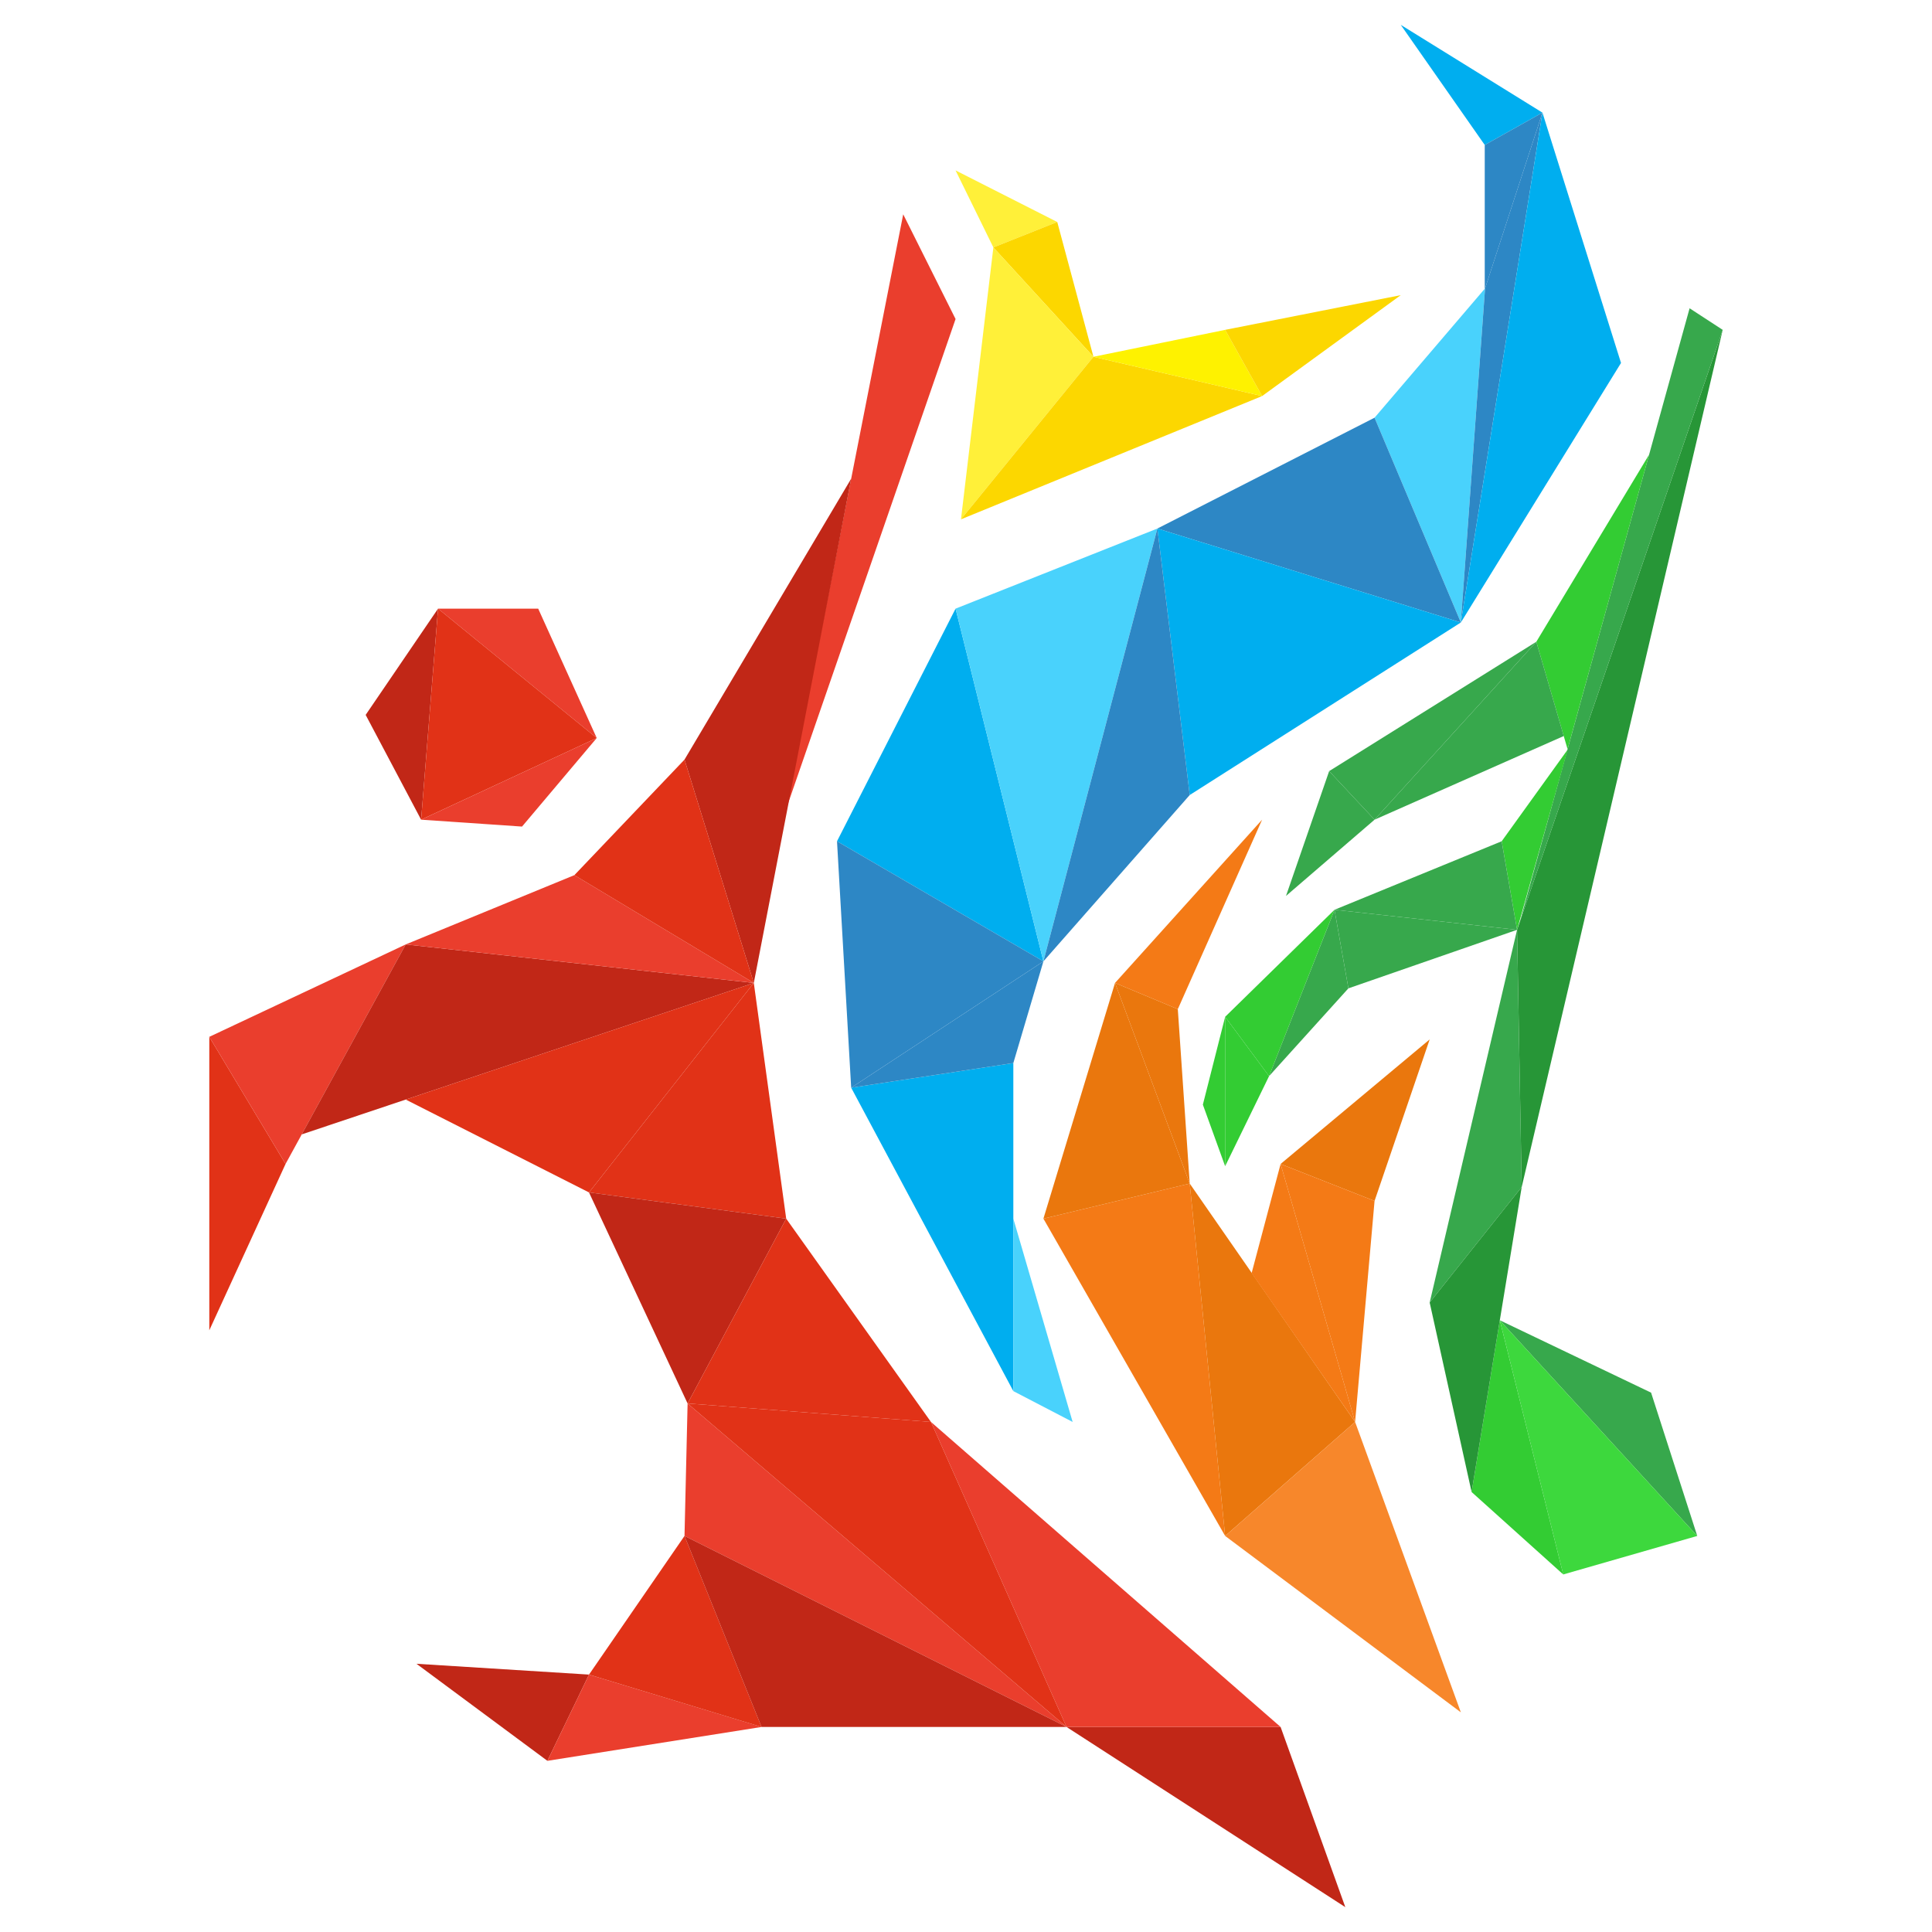
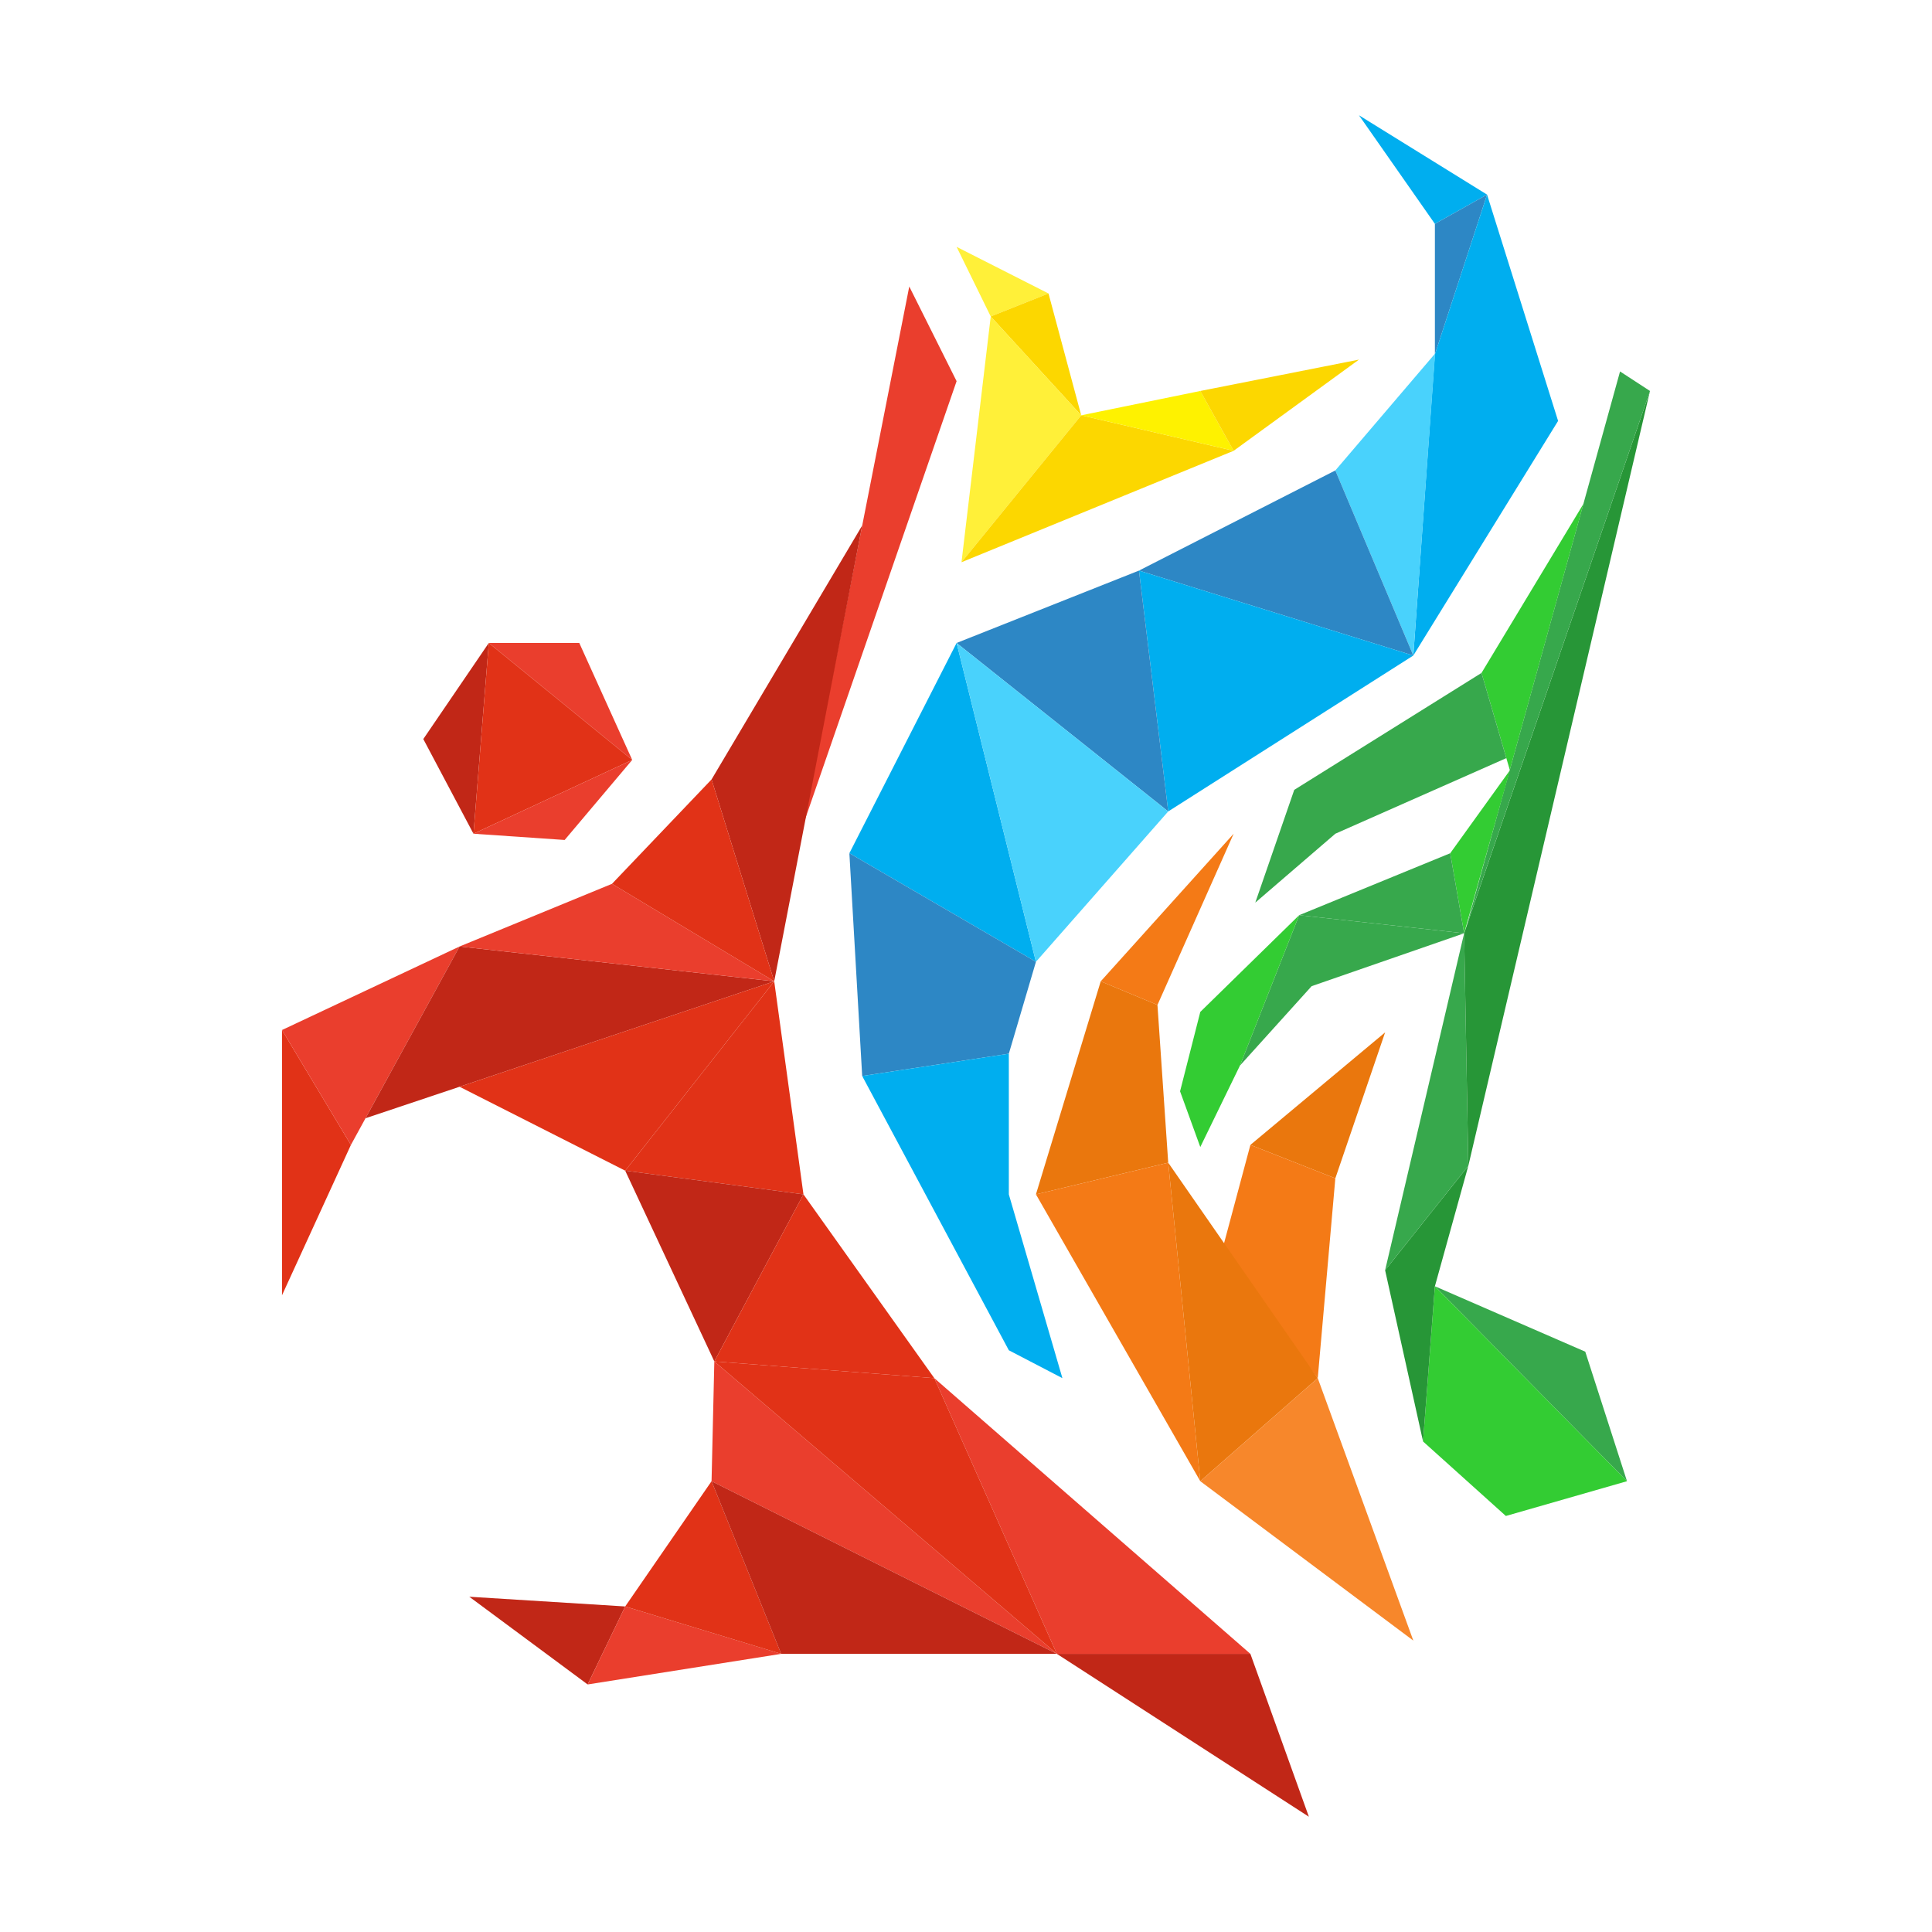
- <svg xmlns="http://www.w3.org/2000/svg" width="300" height="300" viewBox="0 0 300 300">
-   <g id="Layer_2" data-name="Layer 2">
-     <polygon points="140.25 33.28 122.08 125.6 148.38 49.54 140.25 33.28" fill="#ea3e2d" />
-     <polygon points="132.17 74.33 106.29 117.95 117.05 152.63 132.17 74.33" fill="#c12717" />
-     <polygon points="32.5 206.57 44.34 180.74 32.5 161 32.5 206.57" fill="#e13217" />
-     <polygon points="32.5 161 63 146.65 44.34 180.74 32.5 161" fill="#ea3e2d" />
-     <polygon points="63 146.65 117.05 152.63 46.85 176.15 63 146.65" fill="#c12717" />
-     <polygon points="63 146.65 89.19 135.89 117.05 152.63 63 146.65" fill="#ea3e2d" />
-     <polygon points="89.19 135.89 106.29 117.95 117.05 152.63 89.19 135.89" fill="#e13217" />
-     <polygon points="63 170.74 91.46 185.16 117.05 152.63 63 170.74" fill="#e13217" />
-     <polygon points="117.05 152.63 122.08 189.23 91.46 185.16 117.05 152.63" fill="#e13217" />
-     <polygon points="91.46 185.16 106.77 217.93 122.08 189.23 91.46 185.16" fill="#c12717" />
-     <polygon points="122.08 189.23 144.56 220.8 106.77 217.93 122.08 189.23" fill="#e13217" />
-     <polygon points="64.67 258.35 85 273.42 91.46 260.03 64.67 258.35" fill="#c12717" />
-     <polygon points="85 273.42 118.27 268.16 91.46 260.03 85 273.42" fill="#ea3e2d" />
-     <polygon points="208.9 296.14 198.85 268.16 165.61 268.16 208.9 296.14" fill="#c12717" />
-     <polygon points="144.56 220.8 198.85 268.16 165.61 268.16 144.56 220.8" fill="#ea3e2d" />
-     <polygon points="106.77 217.93 106.29 238.5 165.61 268.16 106.77 217.93" fill="#ea3e2d" />
-     <polygon points="106.77 217.93 144.56 220.8 165.61 268.16 106.77 217.93" fill="#e13217" />
-     <polygon points="106.29 238.5 91.46 260.03 118.25 268.16 106.29 238.5" fill="#e13217" />
-     <polygon points="118.25 268.16 106.29 238.5 165.61 268.16 118.25 268.16" fill="#c12717" />
-     <polygon points="68.02 94.51 56.78 111.01 65.39 127.28 68.02 94.51" fill="#c12717" />
-     <polygon points="68.02 94.51 83.57 94.51 92.66 114.6 68.02 94.51" fill="#ea3e2d" />
-     <polygon points="65.39 127.28 92.66 114.6 68.02 94.51 65.39 127.28" fill="#e13217" />
-     <polygon points="65.39 127.28 81.06 128.35 92.66 114.6 65.39 127.28" fill="#ea3e2d" />
-     <polygon points="148.38 26.46 154.25 38.42 164.17 34.47 148.38 26.46" fill="#fff039" />
-     <polygon points="164.17 34.47 169.79 55.4 154.25 38.42 164.17 34.47" fill="#fcd700" />
-     <polygon points="154.25 38.42 149.22 80.64 169.79 55.4 154.25 38.42" fill="#fff039" />
-     <polygon points="149.22 80.64 195.98 61.5 169.79 55.4 149.22 80.64" fill="#fcd700" />
-     <polygon points="169.79 55.4 190.24 51.22 195.98 61.5 169.79 55.4" fill="#fef200" />
-     <polygon points="190.24 51.22 217.51 45.83 195.98 61.5 190.24 51.22" fill="#fcd700" />
-     <polygon points="217.51 3.86 230.55 22.51 239.51 17.49 217.51 3.86" fill="#00aeef" />
-     <polygon points="230.55 22.51 230.55 44.94 239.51 17.49 230.55 22.51" fill="#2d87c5" />
-     <polygon points="230.6 44.78 213.44 64.86 226.84 96.66 230.6 44.78" fill="#49d2fc" />
-     <polygon points="213.44 64.86 179.72 82.07 226.84 96.66 213.44 64.86" fill="#2d87c5" />
-     <polygon points="179.72 82.07 184.74 123.45 226.84 96.66 179.72 82.07" fill="#00aeef" />
-     <polyline points="162.02 149.28 148.38 94.51 129.97 130.63 162.02 149.28" fill="#00aeef" />
-     <polygon points="195.98 127.28 182.89 156.7 173.14 152.63 195.98 127.28" fill="#f47a16" />
-     <polygon points="184.74 183.78 182.89 156.7 173.14 152.63 184.74 183.78" fill="#ea770d" />
-     <polygon points="222 161.4 198.85 180.74 213.44 186.48 222 161.4" fill="#ea770d" />
-     <polygon points="198.85 180.74 213.44 186.48 210.42 220.8 198.85 180.74" fill="#f47a16" />
-     <polygon points="162.02 189.23 190.24 238.5 184.74 183.78 162.02 189.23" fill="#f47a16" />
-     <polygon points="184.74 183.78 210.42 220.8 190.24 238.5 184.74 183.78" fill="#ea770d" />
-     <polygon points="210.42 220.8 226.84 265.89 190.24 238.5 210.42 220.8" fill="#f7872b" />
-     <polygon points="232.89 205.01 256.38 216.25 263.55 238.5 232.89 205.01" fill="#37a84c" />
-     <polygon points="222 202.26 235.57 144.38 236.29 184.32 222 202.26" fill="#37a84c" />
-     <polygon points="235.57 144.38 267.5 51.22 236.29 184.32 235.57 144.38" fill="#279637" />
-     <polygon points="262.36 47.87 267.5 51.22 235.99 143.16 262.36 47.87" fill="#37a84c" />
-     <polygon points="256.07 70.6 238.56 99.65 243.41 116.33 256.07 70.6" fill="#3c3" />
-     <polygon points="243.44 116.38 233.18 130.63 235.57 144.38 243.44 116.38" fill="#3c3" />
-     <polygon points="233.18 130.63 207.22 141.27 235.57 144.38 233.18 130.63" fill="#37a84c" />
-     <polygon points="132.17 168.9 157.35 165.07 157.35 216.01 132.17 168.9" fill="#00aeef" />
-     <polygon points="129.97 130.63 132.17 168.9 162.02 149.28 129.97 130.63" fill="#2d87c5" />
-     <polygon points="162.02 149.28 157.35 165.07 132.17 168.9 162.02 149.28" fill="#2d87c5" />
-     <polygon points="232.89 205.01 228.51 231.68 242.74 244.48 232.89 205.01" fill="#3c3" />
-     <polygon points="232.89 205.01 242.74 244.48 263.55 238.5 232.89 205.01" fill="#3dd83d" />
-     <polygon points="239.51 17.49 226.84 96.66 230.6 44.78 239.51 17.49" fill="#2d87c5" />
-     <polygon points="239.51 17.49 251.71 56.36 226.84 96.66 239.51 17.49" fill="#00aeef" />
-     <polygon points="238.56 99.65 213.44 127.28 242.82 114.29 238.56 99.65" fill="#37a84c" />
-     <polygon points="238.56 99.65 206.39 119.74 213.44 127.28 238.56 99.65" fill="#37a84c" />
-     <polygon points="198.85 180.74 210.42 220.8 194.35 197.69 198.85 180.74" fill="#f47a16" />
-     <polygon points="173.14 152.63 184.74 183.78 162.02 189.23 173.14 152.63" fill="#ea770d" />
-     <polygon points="209.38 153.47 207.22 141.27 235.57 144.38 209.38 153.47" fill="#37a84c" />
-     <polygon points="207.22 141.27 209.38 153.47 197.06 167.1 207.22 141.27" fill="#37a84c" />
-     <polygon points="207.22 141.27 190.24 157.89 197.06 167.1 207.22 141.27" fill="#3c3" />
-     <polygon points="190.24 157.89 190.24 181.09 186.78 171.53 190.24 157.89" fill="#3c3" />
-     <polygon points="197.06 167.1 190.24 157.89 190.24 181.09 197.06 167.1" fill="#3c3" />
-     <polygon points="162.02 149.28 179.72 82.07 148.38 94.51 162.02 149.28" fill="#49d2fc" />
-     <polygon points="162.02 149.28 184.74 123.45 179.72 82.07 162.02 149.28" fill="#2d87c5" />
-     <polygon points="228.51 231.68 222 202.26 236.29 184.32 228.51 231.68" fill="#279637" />
-     <polygon points="157.35 216.01 157.35 189.23 166.56 220.8 157.35 216.01" fill="#49d2fc" />
-     <polygon points="213.44 127.28 206.39 119.74 199.69 139.12 213.44 127.28" fill="#37a84c" />
-   </g>
+ <svg xmlns="http://www.w3.org/2000/svg" id="Layer_1" data-name="Layer 1" width="300" height="300" viewBox="0 0 300 300">
+   <polygon points="141.19 44.49 124.76 127.95 148.54 59.19 141.19 44.49" fill="#ea3e2d" />
+   <polygon points="133.88 81.6 110.49 121.03 120.22 152.38 133.88 81.6" fill="#c12717" />
+   <polygon points="43.79 201.13 54.49 177.78 43.79 159.94 43.79 201.13" fill="#e13217" />
+   <polygon points="43.79 159.94 71.36 146.97 54.49 177.78 43.79 159.94" fill="#ea3e2d" />
+   <polygon points="71.36 146.97 120.22 152.38 56.76 173.64 71.36 146.97" fill="#c12717" />
+   <polygon points="71.36 146.97 95.03 137.24 120.22 152.38 71.36 146.97" fill="#ea3e2d" />
+   <polygon points="95.03 137.24 110.49 121.03 120.22 152.38 95.03 137.24" fill="#e13217" />
+   <polygon points="71.36 168.75 97.08 181.78 120.22 152.38 71.36 168.75" fill="#e13217" />
+   <polygon points="120.22 152.38 124.76 185.46 97.08 181.78 120.22 152.38" fill="#e13217" />
+   <polygon points="97.08 181.78 110.92 211.4 124.76 185.46 97.08 181.78" fill="#c12717" />
+   <polygon points="124.76 185.46 145.08 214 110.92 211.4 124.76 185.46" fill="#e13217" />
+   <polygon points="72.87 247.94 91.25 261.56 97.08 249.45 72.87 247.94" fill="#c12717" />
+   <polygon points="91.25 261.56 121.31 256.81 97.08 249.45 91.25 261.56" fill="#ea3e2d" />
+   <polygon points="203.24 282.1 194.16 256.81 164.11 256.81 203.24 282.1" fill="#c12717" />
+   <polygon points="145.08 214 194.16 256.81 164.11 256.81 145.08 214" fill="#ea3e2d" />
+   <polygon points="110.92 211.4 110.49 230 164.11 256.81 110.92 211.4" fill="#ea3e2d" />
+   <polygon points="110.92 211.4 145.08 214 164.11 256.81 110.92 211.4" fill="#e13217" />
+   <polygon points="110.49 230 97.08 249.45 121.3 256.81 110.49 230" fill="#e13217" />
+   <polygon points="121.3 256.81 110.49 230 164.11 256.81 121.3 256.81" fill="#c12717" />
+   <polygon points="75.9 99.84 65.73 114.76 73.52 129.46 75.9 99.84" fill="#c12717" />
+   <polygon points="75.9 99.84 89.95 99.84 98.17 118 75.9 99.84" fill="#ea3e2d" />
+   <polygon points="73.52 129.46 98.17 118 75.9 99.84 73.52 129.46" fill="#e13217" />
+   <polygon points="73.52 129.46 87.68 130.43 98.17 118 73.52 129.46" fill="#ea3e2d" />
+   <polygon points="148.54 38.33 153.84 49.14 162.81 45.57 148.54 38.33" fill="#fff039" />
+   <polygon points="162.81 45.57 167.89 64.49 153.84 49.14 162.81 45.57" fill="#fcd700" />
+   <polygon points="153.84 49.14 149.3 87.3 167.89 64.49 153.84 49.14" fill="#fff039" />
+   <polygon points="149.3 87.3 191.56 70 167.89 64.49 149.3 87.3" fill="#fcd700" />
+   <polygon points="167.89 64.49 186.38 60.71 191.56 70 167.89 64.49" fill="#fef200" />
+   <polygon points="186.38 60.71 211.02 55.84 191.56 70 186.38 60.71" fill="#fcd700" />
+   <polygon points="211.02 17.9 222.81 34.76 230.91 30.22 211.02 17.9" fill="#00aeef" />
+   <polygon points="222.81 34.76 222.81 55.03 230.91 30.22 222.81 34.76" fill="#2d87c5" />
+   <polygon points="230.91 30.22 241.94 65.36 219.46 101.79 222.81 55.03 230.91 30.22" fill="#00aeef" />
+   <polygon points="222.85 54.89 207.35 73.05 219.46 101.79 222.85 54.89" fill="#49d2fc" />
+   <polygon points="207.35 73.05 176.86 88.6 219.46 101.79 207.35 73.05" fill="#2d87c5" />
+   <polygon points="176.86 88.6 181.4 126 219.46 101.79 176.86 88.6" fill="#00aeef" />
+   <polygon points="176.86 88.6 148.54 99.84 181.4 126 176.86 88.6" fill="#2d87c5" />
+   <polyline points="160.86 149.35 148.54 99.84 131.89 132.49 160.86 149.35" fill="#00aeef" />
+   <polygon points="131.89 132.49 133.88 167.08 156.65 163.62 160.86 149.35 131.89 132.49" fill="#2d87c5" />
+   <polygon points="133.88 167.08 156.65 209.67 164.97 214 156.65 185.46 156.65 163.62 133.88 167.08" fill="#00aeef" />
+   <polygon points="191.56 129.46 179.73 156.05 170.92 152.38 191.56 129.46" fill="#f47a16" />
+   <polygon points="170.92 152.38 160.86 185.46 181.4 180.54 179.73 156.05 170.92 152.38" fill="#ea770d" />
+   <polygon points="215.08 160.31 194.16 177.78 207.35 182.97 215.08 160.31" fill="#ea770d" />
+   <polygon points="207.35 182.97 204.62 214 189.73 194.32 194.16 177.78 207.35 182.97" fill="#f47a16" />
+   <polygon points="160.86 185.46 186.38 230 181.4 180.54 160.86 185.46" fill="#f47a16" />
+   <polygon points="181.4 180.54 204.62 214 186.38 230 181.4 180.54" fill="#ea770d" />
+   <polygon points="204.62 214 219.46 254.75 186.38 230 204.62 214" fill="#f7872b" />
+   <polygon points="222.81 199.73 246.16 209.89 252.64 230 222.81 199.73" fill="#37a84c" />
+   <polygon points="222.81 199.73 220.97 223.83 233.83 235.4 252.64 230 222.81 199.73" fill="#3c3" />
+   <polygon points="220.97 223.83 215.08 197.24 228 181.03 222.81 199.73 220.97 223.83" fill="#279637" />
+   <polygon points="215.08 197.24 227.35 144.92 228 181.03 215.08 197.24" fill="#37a84c" />
+   <polygon points="227.35 144.92 256.21 60.71 228 181.03 227.35 144.92" fill="#279637" />
+   <polygon points="251.56 57.68 256.21 60.71 227.72 143.82 251.56 57.68" fill="#37a84c" />
+   <polygon points="245.88 78.23 230.05 104.49 234.44 119.56 245.88 78.23" fill="#3c3" />
+   <polygon points="230.05 104.49 200.97 122.65 194.92 140.16 207.35 129.46 233.9 117.72 230.05 104.49" fill="#37a84c" />
+   <polygon points="234.46 119.61 225.19 132.49 227.35 144.92 234.46 119.61" fill="#3c3" />
+   <polygon points="225.19 132.49 201.73 142.11 227.35 144.92 225.19 132.49" fill="#37a84c" />
+   <polygon points="201.73 142.11 192.54 165.46 203.67 153.13 227.35 144.92 201.73 142.11" fill="#37a84c" />
+   <polygon points="201.73 142.11 186.38 157.13 183.24 169.46 186.38 178.11 192.54 165.46 201.73 142.11" fill="#3c3" />
+   <polygon points="148.54 99.84 181.4 126 160.86 149.35 148.54 99.84" fill="#49d2fc" />
</svg>
